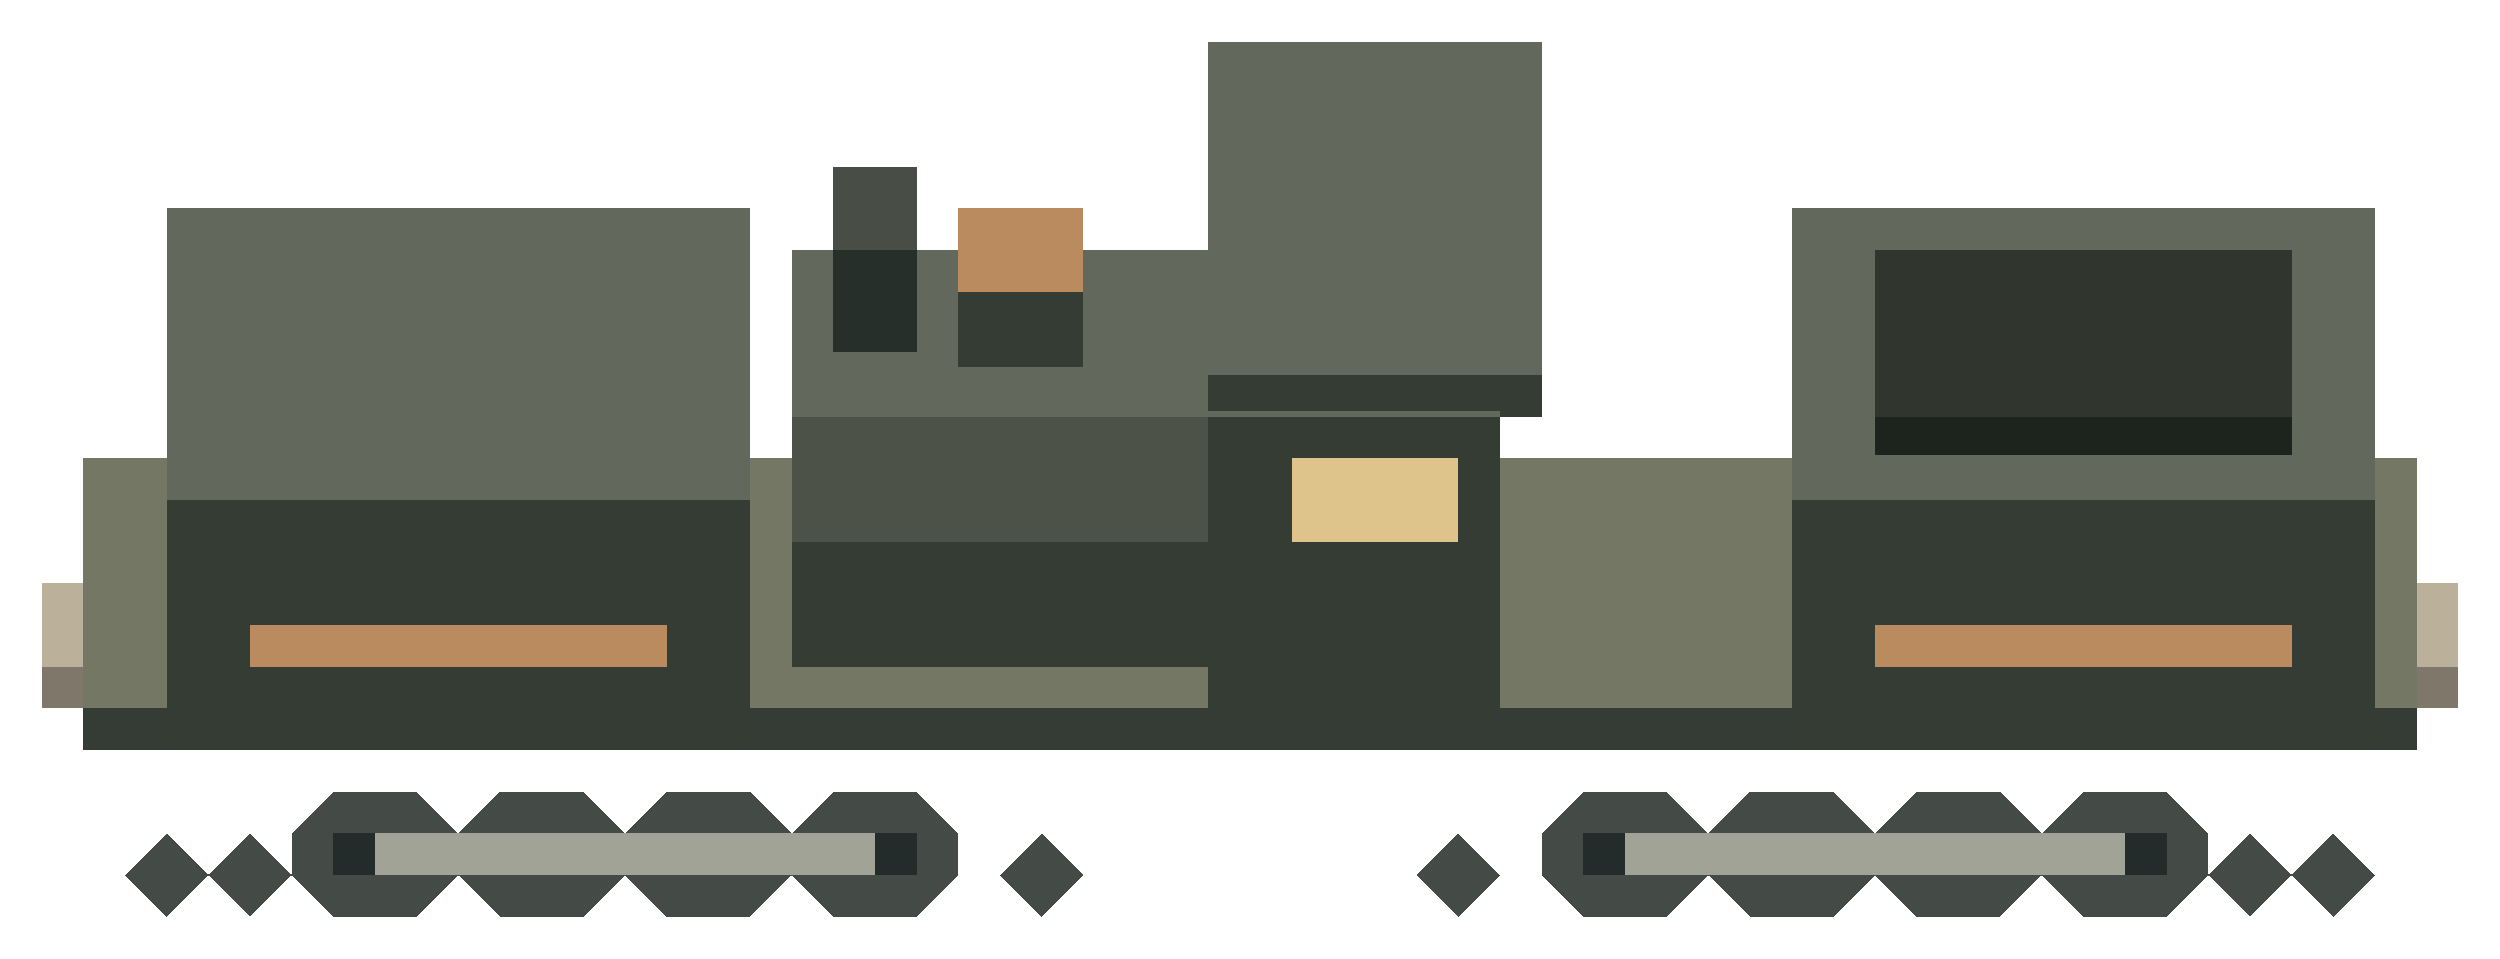
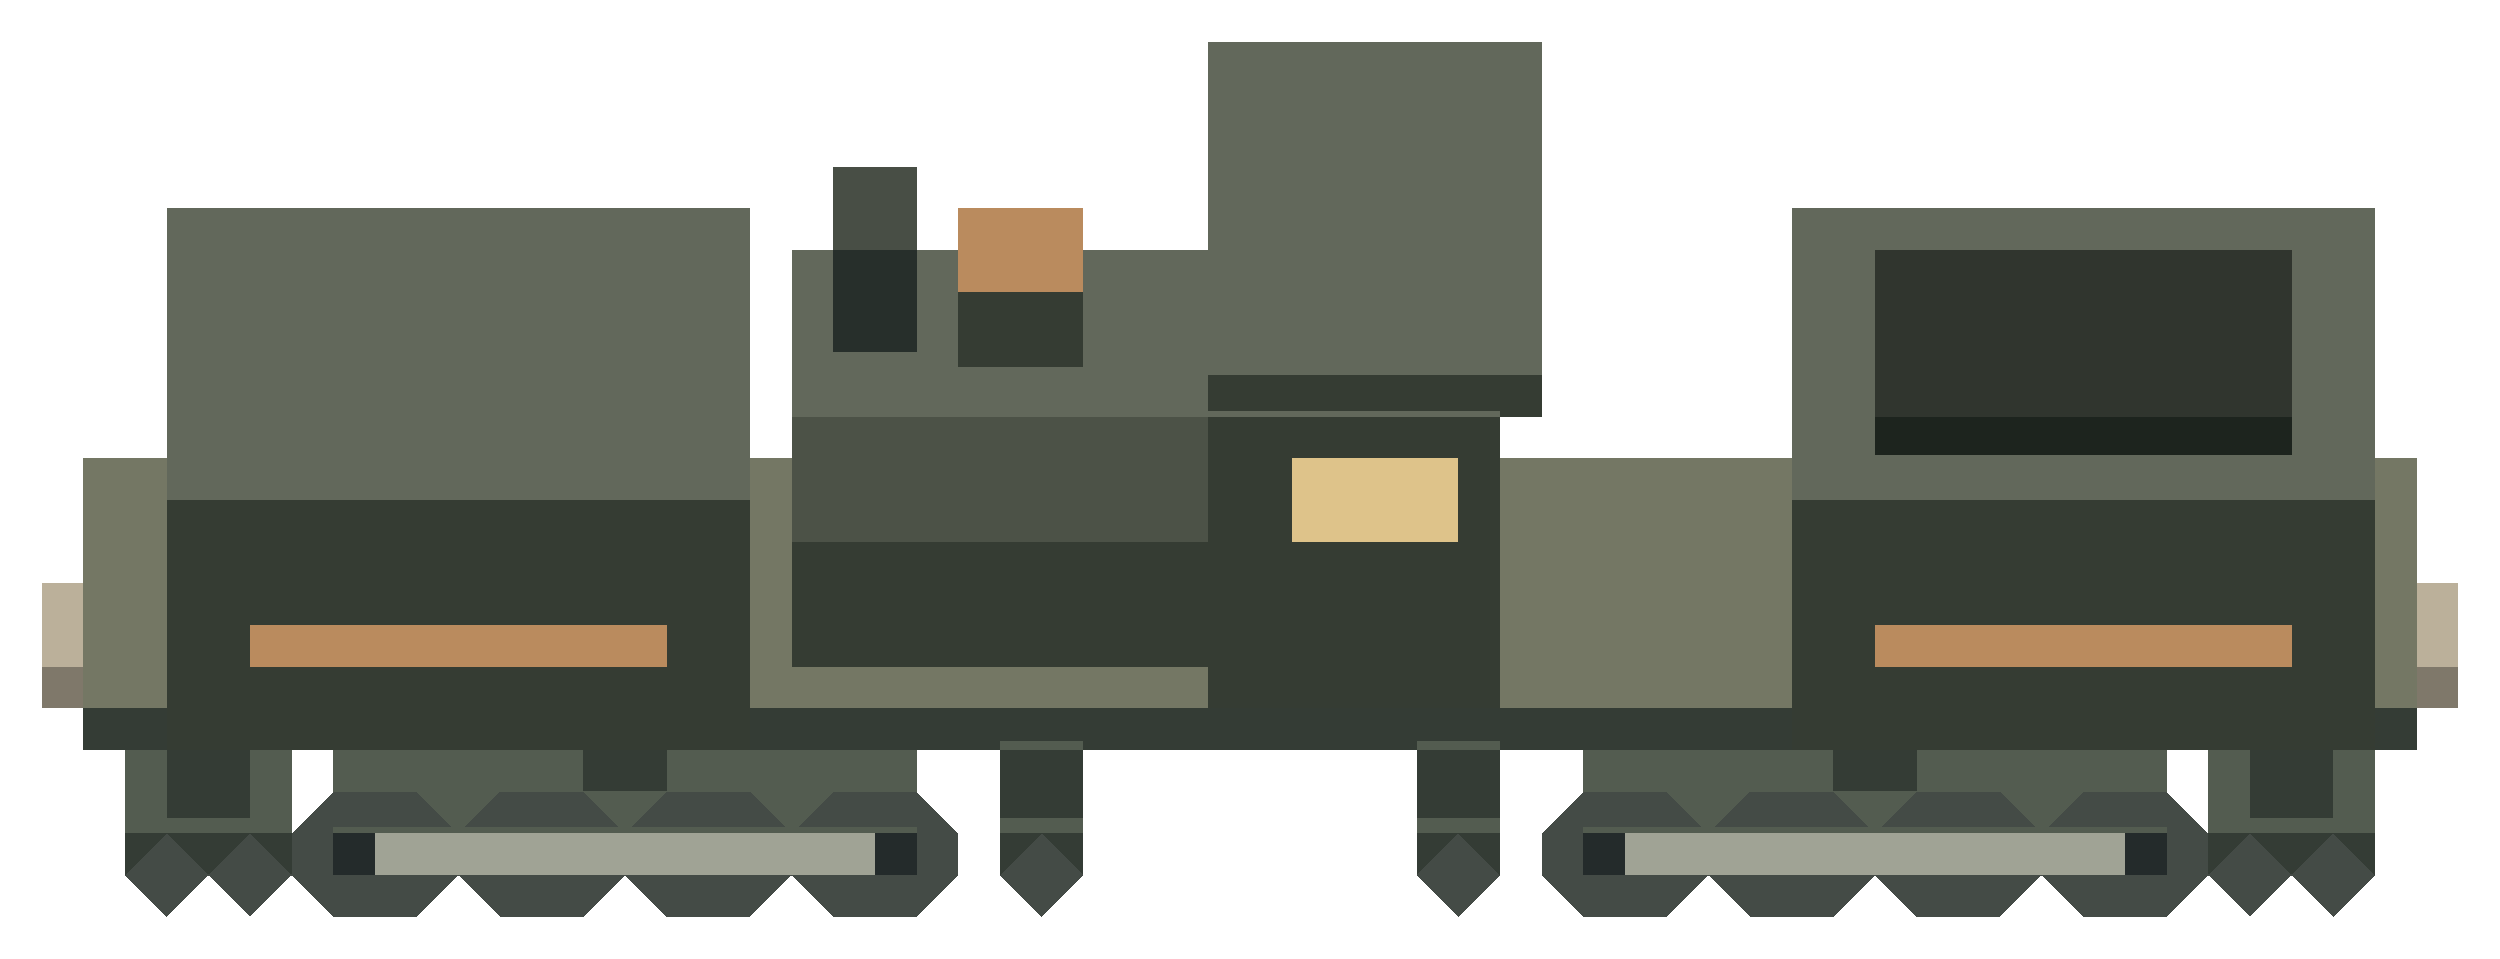
<svg xmlns="http://www.w3.org/2000/svg" width="60" height="23" viewBox="0 0 60 23" shape-rendering="crispEdges" data-template="driving-loco-steam-garratt-left" data-anchor-x="2" data-anchor-y="18" data-length-m="28">
  <g id="silhouette-underlays">
</g>
  <g id="coupler">
    <path d="M1,16 2,16 2,17 1,17Z" fill="#7f786a" />
    <path d="M1,14 2,14 2,16 1,16Z" fill="#bbb09a" />
  </g>
+   <g id="wheel-carriers">
+     <path d="M56,20 57,20 57,21 55,21ZM56,20 57,20 57,21 55,21ZM56,20 57,20 57,21 55,21ZM56,20 57,20 57,21 55,21ZM56,20 57,20 57,21 55,21ZM56,20 57,20 57,21 55,21ZM56,20 56,20 57,20 57,21 57,21ZM56,20 56,20 57,21 57,21 55,21ZM56,20 56,20 57,21 57,21 55,21ZM53,20 56,20 55,21 53,21ZM53,20 56,20 55,21 53,21ZM53,20 56,20 55,21 53,21ZM53,20 56,20 55,21 53,21ZM53,20 54,20 53,21 53,21ZM53,21 54,20 56,20 55,21 53,21ZM53,21 54,20 56,20 55,21 53,21ZM54,20 54,20 56,20 55,21 55,21ZM53,21 54,20 54,20 55,21 55,21 53,21ZM53,21 54,20 54,20 55,21 55,21 53,21ZM54,19.626 54,18 56,18 56,19.626ZM44,18.99 44,18 46,18 46,18.99ZM34,20 36,20 36,21 34,21ZM34,20 36,20 36,21 34,21ZM34,20 36,20 36,21 34,21ZM34,20 36,20 36,21 34,21ZM34,20 35,20 34,21 34,21ZM34,21 35,20 36,20 36,21 34,21ZM34,21 35,20 36,20 36,21 34,21ZM35,20 35,20 36,20 36,21 36,21ZM34,21 35,20 35,20 36,21 36,21 34,21ZM34,21 35,20 35,20 36,21 36,21 34,21ZM34,19.626 34,18 36,18 36,19.626ZM24,20 26,20 26,21 24,21ZM24,20 26,20 26,21 24,21ZM24,20 26,20 26,21 24,21ZM24,20 26,20 26,21 24,21ZM24,20 25,20 24,21 24,21ZM24,21 25,20 26,20 26,21 24,21ZM24,21 25,20 26,20 26,21 24,21ZM25,20 25,20 26,20 26,21 26,21ZM24,21 25,20 25,20 26,21 26,21 24,21ZM24,21 25,20 25,20 26,21 26,21 24,21ZM24,19.626 24,18 26,18 26,19.626ZM14,18.99 14,18 16,18 16,18.99ZM6,20 7,20 7,21 5,21ZM6,20 7,20 7,21 5,21ZM6,20 7,20 7,21 5,21ZM6,20 7,20 7,21 5,21ZM6,20 7,20 7,21 5,21ZM6,20 7,20 7,21 5,21ZM6,20 6,20 7,20 7,21 7,21ZM6,20 6,20 7,21 7,21 5,21ZM6,20 6,20 7,21 7,21 5,21ZM3,20 6,20 5,21 3,21ZM3,20 6,20 5,21 3,21ZM3,20 6,20 5,21 3,21ZM3,20 6,20 5,21 3,21ZM3,20 4,20 3,21 3,21ZM3,21 4,20 6,20 5,21 3,21ZM3,21 4,20 6,20 5,21 3,21ZM4,20 4,20 6,20 5,21 5,21ZM3,21 4,20 4,20 5,21 5,21 3,21ZM3,21 4,20 4,20 5,21 5,21 3,21ZM4,19.626 4,18 6,18 6,19.626Z" fill="#343c35" />
+     <path d="M53,18 54,18 54,20 53,20ZM56,18 57,18 57,20 56,20ZM54,19.626 56,19.626 56,20 54,20ZM39,18 38,19 38,18ZM38,19 38,19 39,18 44,18 44,19ZM40,19 42,19 41,20 41,20ZM41,20 41.162,19.838 44,19.838 44,20 41,20ZM38,19.838 40.838,19.838 41,20 38,20ZM46,19 46,18 47,18ZM46,19 46,19 47,18 52,18 52,19ZM48,19 50,19 49,20 49,20ZM49,20 49.162,19.838 52,19.838 52,20 49,20ZM46,19.838 48.838,19.838 49,20 46,20ZM44,19 44,18.99 46,18.99 46,19ZM44,19 44,19 46,19 46,19 45,20 45,20ZM45,20 45.162,19.838 46,19.838 46,20 45,20ZM44,19.838 44.838,19.838 45,20 44,20ZM34,19.626 36,19.626 36,20 34,20ZM34,17.788 36,17.788 36,18 34,18ZM24,19.626 26,19.626 26,20 24,20ZM24,17.788 26,17.788 26,18 24,18ZM9,18 8,19 8,18ZM8,19 8,19 9,18 14,18 14,19ZM10,19 12,19 11,20 11,20ZM11,20 11.162,19.838 14,19.838 14,20 11,20ZM8,19.838 10.838,19.838 11,20 8,20ZM16,19 16,18 17,18ZM16,19 16,19 17,18 22,18 22,19ZM18,19 20,19 19,20 19,20ZM19,20 19.162,19.838 22,19.838 22,20 19,20ZM16,19.838 18.838,19.838 19,20 16,20ZM14,19 14,18.99 16,18.99 16,19ZM15,20 14,19 14,19 16,19ZM15,20 15.162,19.838 16,19.838 16,20 15,20ZM14,19.838 14.838,19.838 15,20 14,20ZM3,18 4,18 4,20 3,20ZM6,18 7,18 7,20 6,20ZM4,19.626 6,19.626 6,20 4,20Z" fill="#535c50" />
+   </g>
  <g id="running-gear">
-     <path d="M5,21 4,22 4,22 4,22 3,21 3,21 3,21 4,20 4,20 4,20 5,21 5,21ZM7,21 6,22 6,22 6,22 5,21 5,21 5,21 6,20 6,20 6,20 7,21 7,21ZM11,21 11,21 10,22 9,22 8,22 7,21 7,21ZM9,21 7,21 7,21 7,20 7,20 8,19 9,19 9,19ZM11,20 9,20 9,19 9,19 10,19 11,20 11,20ZM9,21 7,21 7,21 7,20 7,20 8,19 9,19 9,19ZM11,20 9,20 9,19 9,19 10,19 11,20 11,20ZM8,21 7,21 7,21 7,20 7,20 8,19 8,19ZM9,21 8,21 8,19 8,19 9,19 9,19ZM11,20 9,20 9,19 9,19 10,19 11,20 11,20ZM11,20 8,20 8,19 8,19 9,19 10,19 11,20 11,20ZM9,21 8,21 8,20 9,20ZM9,21 8,21 8,20 9,20ZM9,21 8,21 8,20 9,20ZM15,21 15,21 14,22 13,22 12,22 11,21 11,21ZM15,20 11,20 11,20 11,20 12,19 13,19 14,19 15,20 15,20ZM15,20 11,20 11,20 11,20 12,19 13,19 14,19 15,20 15,20ZM12,20 11,20 11,20 11,20 12,19 12,19ZM15,20 12,20 12,19 12,19 13,19 14,19 15,20 15,20ZM15,20 12,20 12,19 12,19 13,19 14,19 15,20 15,20ZM19,21 19,21 18,22 17,22 16,22 15,21 15,21ZM19,20 15,20 15,20 15,20 16,19 17,19 18,19 19,20 19,20ZM19,20 15,20 15,20 15,20 16,19 17,19 18,19 19,20 19,20ZM16,20 15,20 15,20 15,20 16,19 16,19ZM19,20 16,20 16,19 16,19 17,19 18,19 19,20 19,20ZM19,20 16,20 16,19 16,19 17,19 18,19 19,20 19,20ZM23,21 23,21 22,22 21,22 20,22 19,21 19,21ZM23,20 19,20 19,20 19,20 20,19 21,19 22,19 23,20 23,20ZM23,21 23,21 21,21 21,20 23,20 23,20 23,20ZM23,20 19,20 19,20 19,20 20,19 21,19 22,19 23,20 23,20ZM23,21 23,21 21,21 21,20 23,20 23,20 23,20ZM20,20 19,20 19,20 19,20 20,19 20,19ZM23,20 20,20 20,19 20,19 21,19 22,19 23,20 23,20ZM23,21 23,21 21,21 21,20 23,20 23,20 23,20ZM23,20 20,20 20,19 20,19 21,19 22,19 23,20 23,20ZM23,21 23,21 21,21 21,20 23,20 23,20 23,20ZM23,21 23,21 21,21 21,20 23,20 23,20 23,20ZM23,21 23,21 21,21 21,20 23,20 23,20 23,20ZM23,21 23,21 22,21 22,20 23,20 23,20 23,20ZM26,21 25,22 25,22 25,22 24,21 24,21 24,21 25,20 25,20 25,20 26,21 26,21ZM36,21 35,22 35,22 35,22 34,21 34,21 34,21 35,20 35,20 35,20 36,21 36,21ZM41,21 41,21 40,22 39,22 38,22 37,21 37,21ZM39,21 37,21 37,21 37,20 37,20 38,19 39,19 39,19ZM41,20 39,20 39,19 39,19 40,19 41,20 41,20ZM39,21 37,21 37,21 37,20 37,20 38,19 39,19 39,19ZM41,20 39,20 39,19 39,19 40,19 41,20 41,20ZM38,21 37,21 37,21 37,20 37,20 38,19 38,19ZM39,21 38,21 38,19 38,19 39,19 39,19ZM41,20 39,20 39,19 39,19 40,19 41,20 41,20ZM41,20 38,20 38,19 38,19 39,19 40,19 41,20 41,20ZM39,21 38,21 38,20 39,20ZM39,21 38,21 38,20 39,20ZM39,21 38,21 38,20 39,20ZM45,21 45,21 44,22 43,22 42,22 41,21 41,21ZM45,20 41,20 41,20 41,20 42,19 43,19 44,19 45,20 45,20ZM45,20 41,20 41,20 41,20 42,19 43,19 44,19 45,20 45,20ZM42,20 41,20 41,20 41,20 42,19 42,19ZM45,20 42,20 42,19 42,19 43,19 44,19 45,20 45,20ZM45,20 42,20 42,19 42,19 43,19 44,19 45,20 45,20ZM49,21 49,21 48,22 47,22 46,22 45,21 45,21ZM49,20 45,20 45,20 45,20 46,19 47,19 48,19 49,20 49,20ZM49,20 45,20 45,20 45,20 46,19 47,19 48,19 49,20 49,20ZM46,20 45,20 45,20 45,20 46,19 46,19ZM49,20 46,20 46,19 46,19 47,19 48,19 49,20 49,20ZM49,20 46,20 46,19 46,19 47,19 48,19 49,20 49,20ZM53,21 53,21 52,22 51,22 50,22 49,21 49,21ZM53,20 49,20 49,20 49,20 50,19 51,19 52,19 53,20 53,20ZM53,21 53,21 51,21 51,20 53,20 53,20 53,20ZM53,20 49,20 49,20 49,20 50,19 51,19 52,19 53,20 53,20ZM53,21 53,21 51,21 51,20 53,20 53,20 53,20ZM50,20 49,20 49,20 49,20 50,19 50,19ZM53,20 50,20 50,19 50,19 51,19 52,19 53,20 53,20ZM53,21 53,21 51,21 51,20 53,20 53,20 53,20ZM53,20 50,20 50,19 50,19 51,19 52,19 53,20 53,20ZM53,21 53,21 51,21 51,20 53,20 53,20 53,20ZM53,21 53,21 51,21 51,20 53,20 53,20 53,20ZM53,21 53,21 51,21 51,20 53,20 53,20 53,20ZM53,21 53,21 52,21 52,20 53,20 53,20 53,20ZM55,21 54,22 54,22 54,22 53,21 53,21 53,21 54,20 54,20 54,20 55,21 55,21ZM57,21 56,22 56,22 56,22 55,21 55,21 55,21 56,20 56,20 56,20 57,21 57,21Z" fill="#444b46" />
+     <path d="M5,21 4,22 4,22 4,22 3,21 3,21 3,21 4,20 4,20 4,20 5,21 5,21ZM7,21 6,22 6,22 6,22 5,21 5,21 5,21 6,20 6,20 6,20 7,21 7,21ZM7.162,19.838 8,19 9,19 10,19 10.838,19.838ZM11,21 11,21 10,22 9,22 8,22 7,21 7,21ZM9,21 7,21 7,21 7,20 7,20 7,20 9,20ZM9,21 7,21 7,21 7,20 7,20 7,20 9,20ZM8,21 7,21 7,21 7,20 7,20 7,20 8,20ZM9,21 8,21 8,20 9,20ZM9,21 8,21 8,20 9,20ZM9,21 8,21 8,20 9,20ZM9,21 8,21 8,20 9,20ZM8,20 7,20 7,20 7,20 7.162,19.838 8,19.838ZM11.162,19.838 12,19 13,19 14,19 14.838,19.838ZM15,21 15,21 14,22 13,22 12,22 11,21 11,21ZM15.162,19.838 16,19 17,19 18,19 18.838,19.838ZM19,21 19,21 18,22 17,22 16,22 15,21 15,21ZM19.162,19.838 20,19 21,19 22,19 22.838,19.838ZM23,21 22,22 22,19.838 22.838,19.838 23,20 23,20ZM22,21 22,22 22,22 21,22 20,22 19,21 19,21ZM21,20 22,20 22,21 21,21ZM21,20 22,20 22,21 21,21ZM21,20 22,20 22,21 21,21ZM21,20 22,20 22,21 21,21ZM21,20 22,20 22,21 21,21ZM21,20 22,20 22,21 21,21ZM26,21 25,22 25,22 25,22 24,21 24,21 24,21 25,20 25,20 25,20 26,21 26,21ZM36,21 35,22 35,22 35,22 34,21 34,21 34,21 35,20 35,20 35,20 36,21 36,21ZM37.162,19.838 38,19 39,19 40,19 40.838,19.838ZM41,21 41,21 40,22 39,22 38,22 37,21 37,21ZM39,21 37,21 37,21 37,20 37,20 37,20 39,20ZM39,21 37,21 37,21 37,20 37,20 37,20 39,20ZM38,21 37,21 37,21 37,20 37,20 37,20 38,20ZM39,21 38,21 38,20 39,20ZM39,21 38,21 38,20 39,20ZM39,21 38,21 38,20 39,20ZM39,21 38,21 38,20 39,20ZM38,20 37,20 37,20 37,20 37.162,19.838 38,19.838ZM41.162,19.838 42,19 43,19 44,19 44.838,19.838ZM45,21 45,21 44,22 43,22 42,22 41,21 41,21ZM45.162,19.838 46,19 47,19 48,19 48.838,19.838ZM49,21 49,21 48,22 47,22 46,22 45,21 45,21ZM49.162,19.838 50,19 51,19 52,19 52.838,19.838ZM53,21 52,22 52,19.838 52.838,19.838 53,20 53,20ZM52,21 52,22 52,22 51,22 50,22 49,21 49,21ZM51,20 52,20 52,21 51,21ZM51,20 52,20 52,21 51,21ZM51,20 52,20 52,21 51,21ZM51,20 52,20 52,21 51,21ZM51,20 52,20 52,21 51,21ZM51,20 52,20 52,21 51,21ZM55,21 54,22 54,22 54,22 53,21 53,21 53,21 54,20 54,20 54,20 55,21 55,21ZM57,21 56,22 56,22 56,22 55,21 55,21 55,21 56,20 56,20 56,20 57,21 57,21Z" fill="#444b46" />
    <path d="M9,21 9,21 9,21 9,21 8,21 8,20 8,20 9,20 9,20 9,20 9,20ZM22,21 21,21 21,21 21,21 21,21 21,20 21,20 21,20 21,20 22,20 22,20ZM39,21 39,21 39,21 39,21 38,21 38,20 38,20 39,20 39,20 39,20 39,20ZM52,21 51,21 51,21 51,21 51,21 51,20 51,20 51,20 51,20 52,20 52,20Z" fill="#242b2b" />
  </g>
  <g id="frame">
-     <path d="M57,17 58,17 58,18 57,18ZM18,17 43,17 43,18 18,18ZM2,17 4,17 4,18 2,18Z" fill="#343c35" />
+     <path d="M57,17.788 57,17 58,17 58,17.788ZM43,17.788 18,17.788 18,17 43,17ZM4,17.788 2,17.788 2,17 4,17ZM57,17.788 58,17.788 58,18 57,18ZM36,17.788 43,17.788 43,18 36,18ZM26,17.788 34,17.788 34,18 26,18ZM18,17.788 24,17.788 24,18 18,18ZM2,17.788 4,17.788 4,18 2,18Z" fill="#343c35" />
    <path d="M2,11 4,11 4,17 2,17ZM19,12 18,12 18,11 19,11ZM57,12 57,11 58,11 58,12ZM43,12 36,12 36,11 43,11ZM36,16 43,16 43,17 36,17ZM57,16 58,16 58,17 57,17ZM18,16 29,16 29,17 18,17ZM19,16 18,16 18,13 19,13ZM43,16 36,16 36,13 43,13ZM57,16 57,13 58,13 58,16ZM19,13 18,13 18,12 19,12ZM43,13 36,13 36,12 43,12ZM57,13 57,12 58,12 58,13Z" fill="#747764" />
  </g>
  <g id="coupling-rods">
    <path d="M51,21 39,21 39,20 51,20ZM21,21 9,21 9,20 21,20Z" fill="#a0a395" />
  </g>
  <g id="front-tank">
    <path d="M4,15 4,12 18,12 18,15ZM16,15 18,15 18,18 16,18ZM4,16 16,16 16,18 4,18ZM6,16 4,16 4,15 6,15Z" fill="#353c33" />
    <path d="M4,5 18,5 18,12 4,12Z" fill="#62685b" />
    <path d="M6,15 16,15 16,16 6,16Z" fill="#ba8b5e" />
  </g>
  <g id="boiler">
</g>
  <g id="boiler">
    <path d="M20,10 19,10 19,6 20,6ZM23,10 22,10 22,6 23,6ZM22,8.454 22,10 20,10 20,8.454ZM29,7 26,7 26,6 29,6ZM26,7 29,7 29,10 26,10ZM26,8.808 26,10 23,10 23,8.808Z" fill="#62685b" />
    <path d="M29,13 19,13 19,10 29,10Z" fill="#4c5247" />
    <path d="M29,16 19,16 19,13 29,13ZM23,8.808 23,7 26,7 26,8.808Z" fill="#353c33" />
    <path d="M23,5 26,5 26,7 23,7Z" fill="#ba8b5e" />
    <path d="M20,8.454 20,6 22,6 22,8.454Z" fill="#272f2b" />
    <path d="M20,4 22,4 22,6 20,6Z" fill="#484e45" />
  </g>
  <g id="cab">
    <path d="M29,13 36,13 36,17 29,17ZM31,13 29,13 29,10 31,10ZM31,11 31,10 36,10 36,11ZM35,13 35,11 36,11 36,13ZM29,9.868 29,9 37,9 37,9.868ZM36,9.868 37,9.868 37,10 36,10Z" fill="#353c33" />
    <path d="M29,9.868 36,9.868 36,10 29,10ZM29,1 37,1 37,9 29,9Z" fill="#62685b" />
    <path d="M35,13 31,13 31,11 35,11Z" fill="#dec38a" />
  </g>
  <g id="rear-tank">
    <path d="M43,15 43,12 57,12 57,15ZM55,15 57,15 57,18 55,18ZM43,16 55,16 55,18 43,18ZM45,16 43,16 43,15 45,15Z" fill="#353c33" />
    <path d="M43,5 45,5 45,12 43,12ZM45,6 45,5 57,5 57,6ZM55,10 55,6 57,6 57,10ZM55,10 57,10 57,12 55,12ZM45,10.929 55,10.929 55,12 45,12Z" fill="#62685b" />
    <path d="M45,10.929 45,10 55,10 55,10.929Z" fill="#1d241e" />
    <path d="M45,6 55,6 55,10 45,10Z" fill="#30352e" />
    <path d="M45,15 55,15 55,16 45,16Z" fill="#ba8b5e" />
  </g>
  <g id="coupler">
    <path d="M58,16 59,16 59,17 58,17Z" fill="#7f786a" />
    <path d="M58,14 59,14 59,16 58,16Z" fill="#bbb09a" />
  </g>
</svg>
